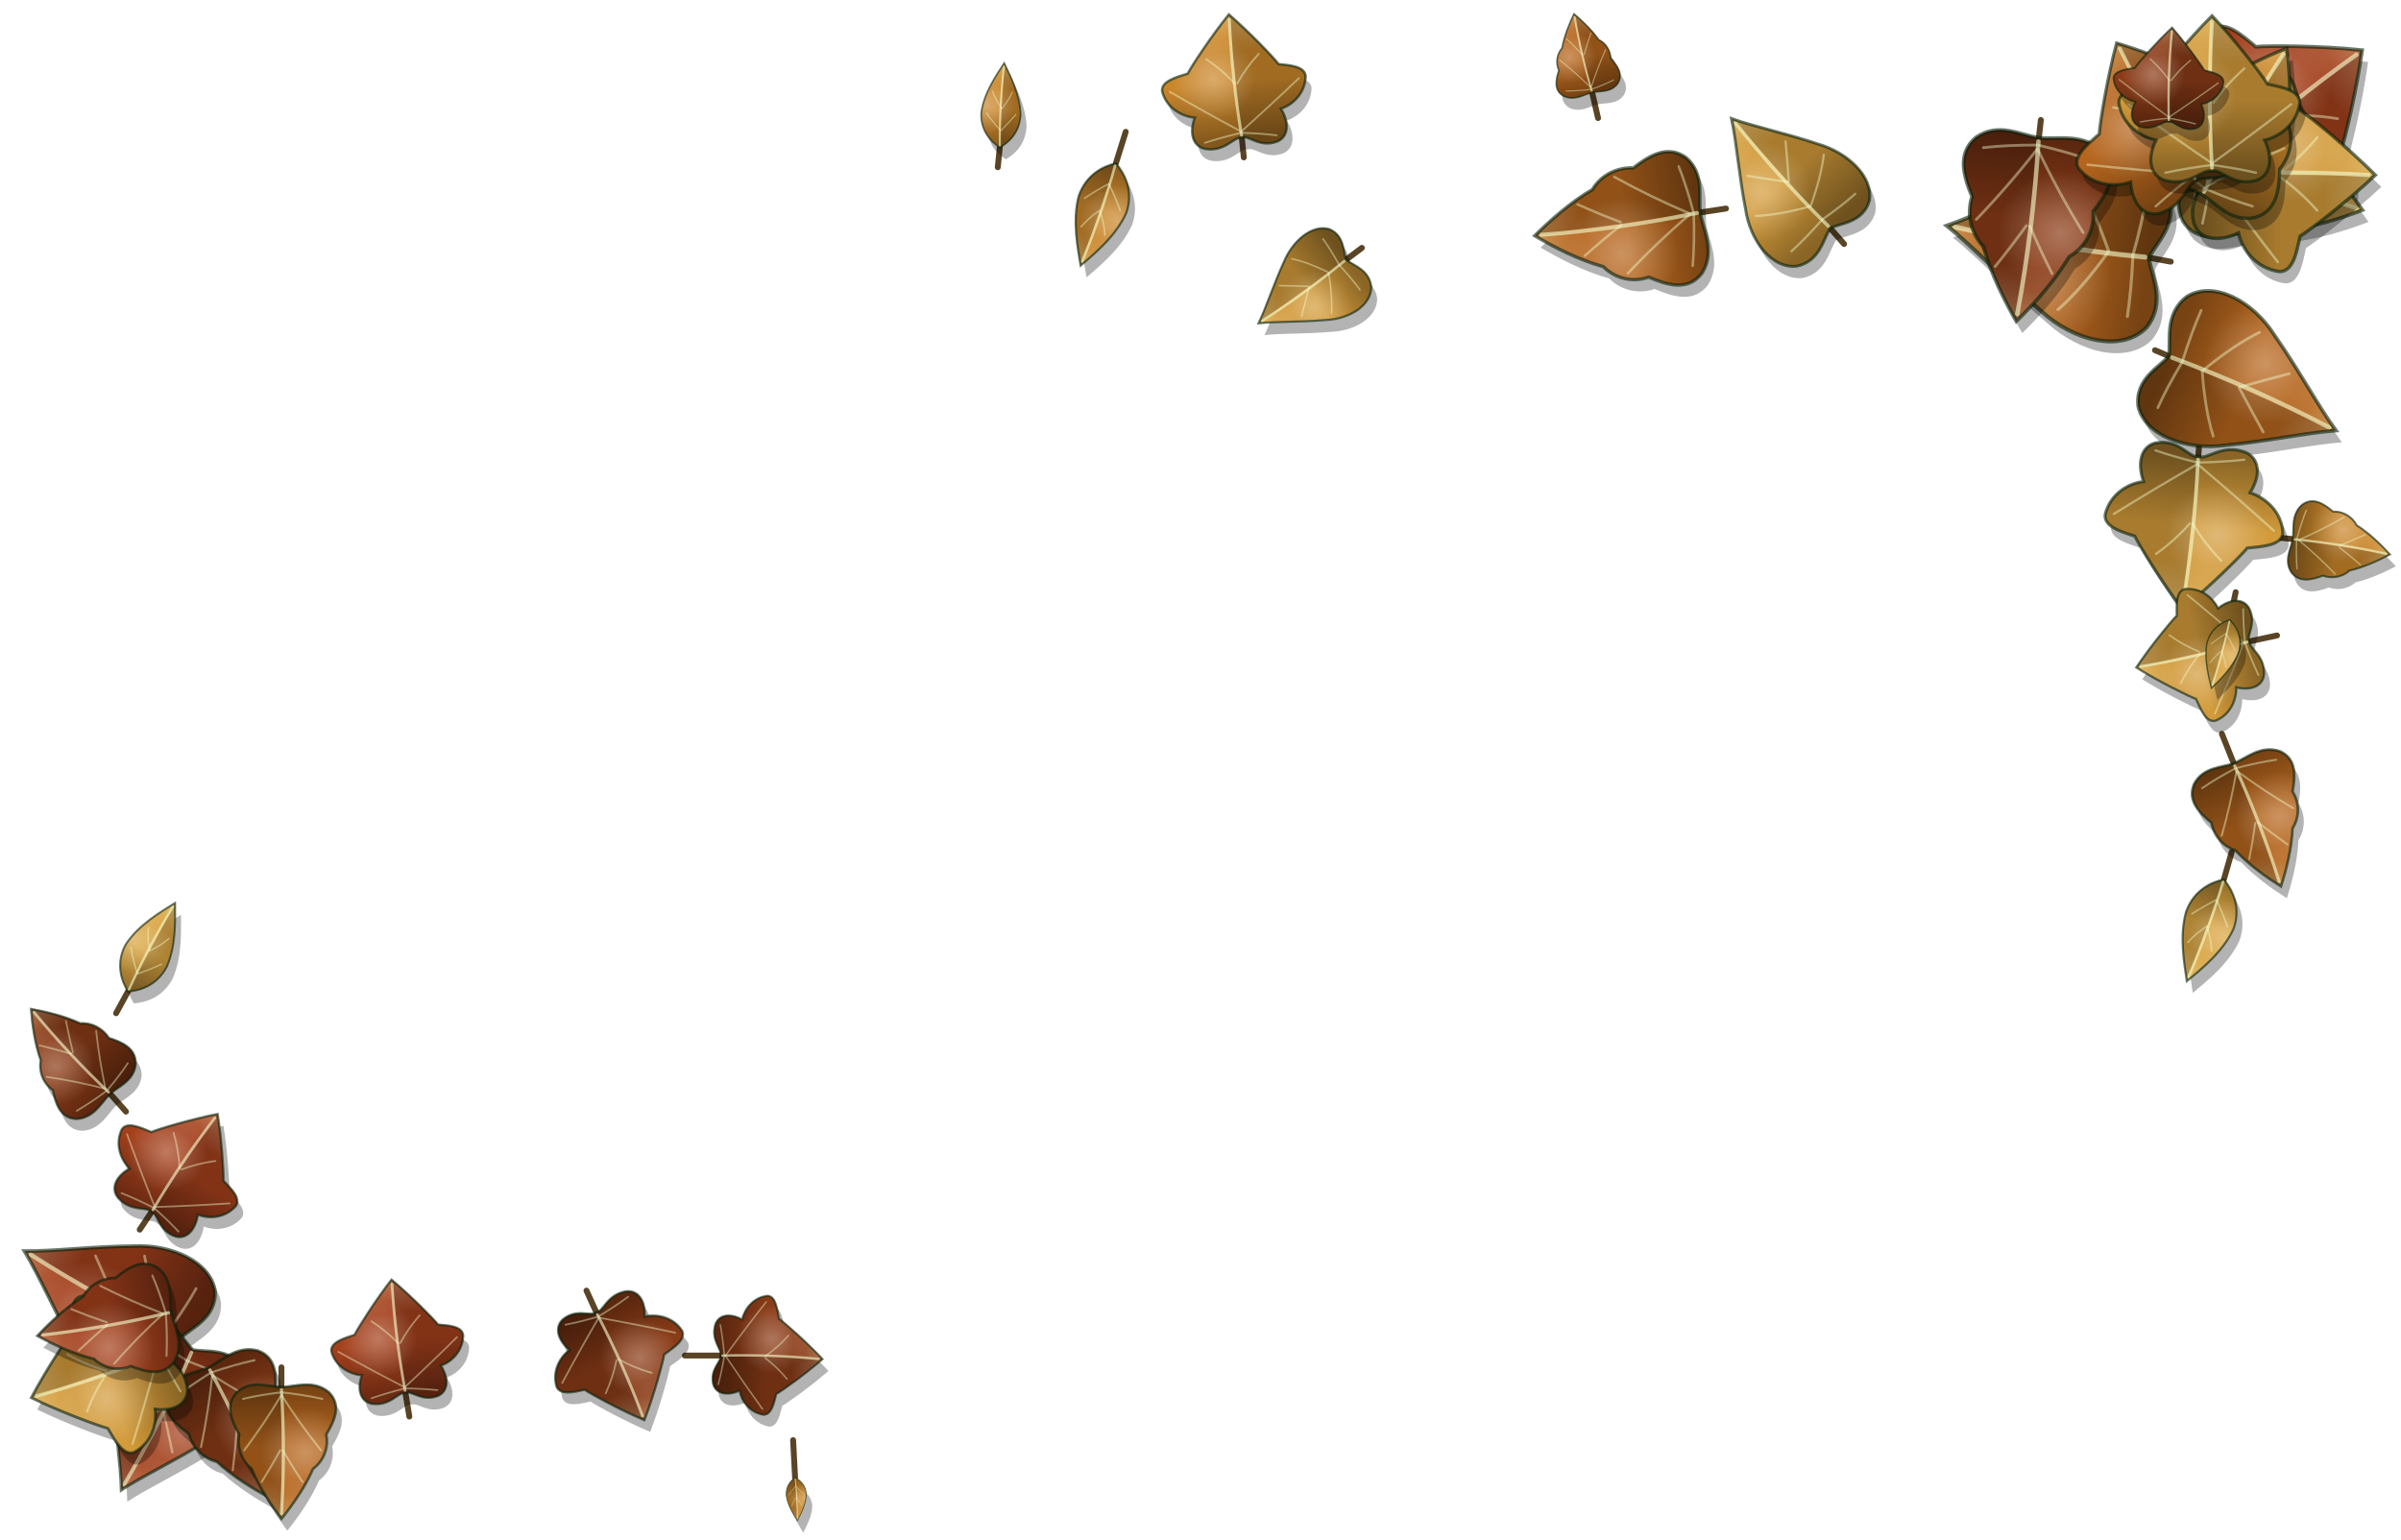
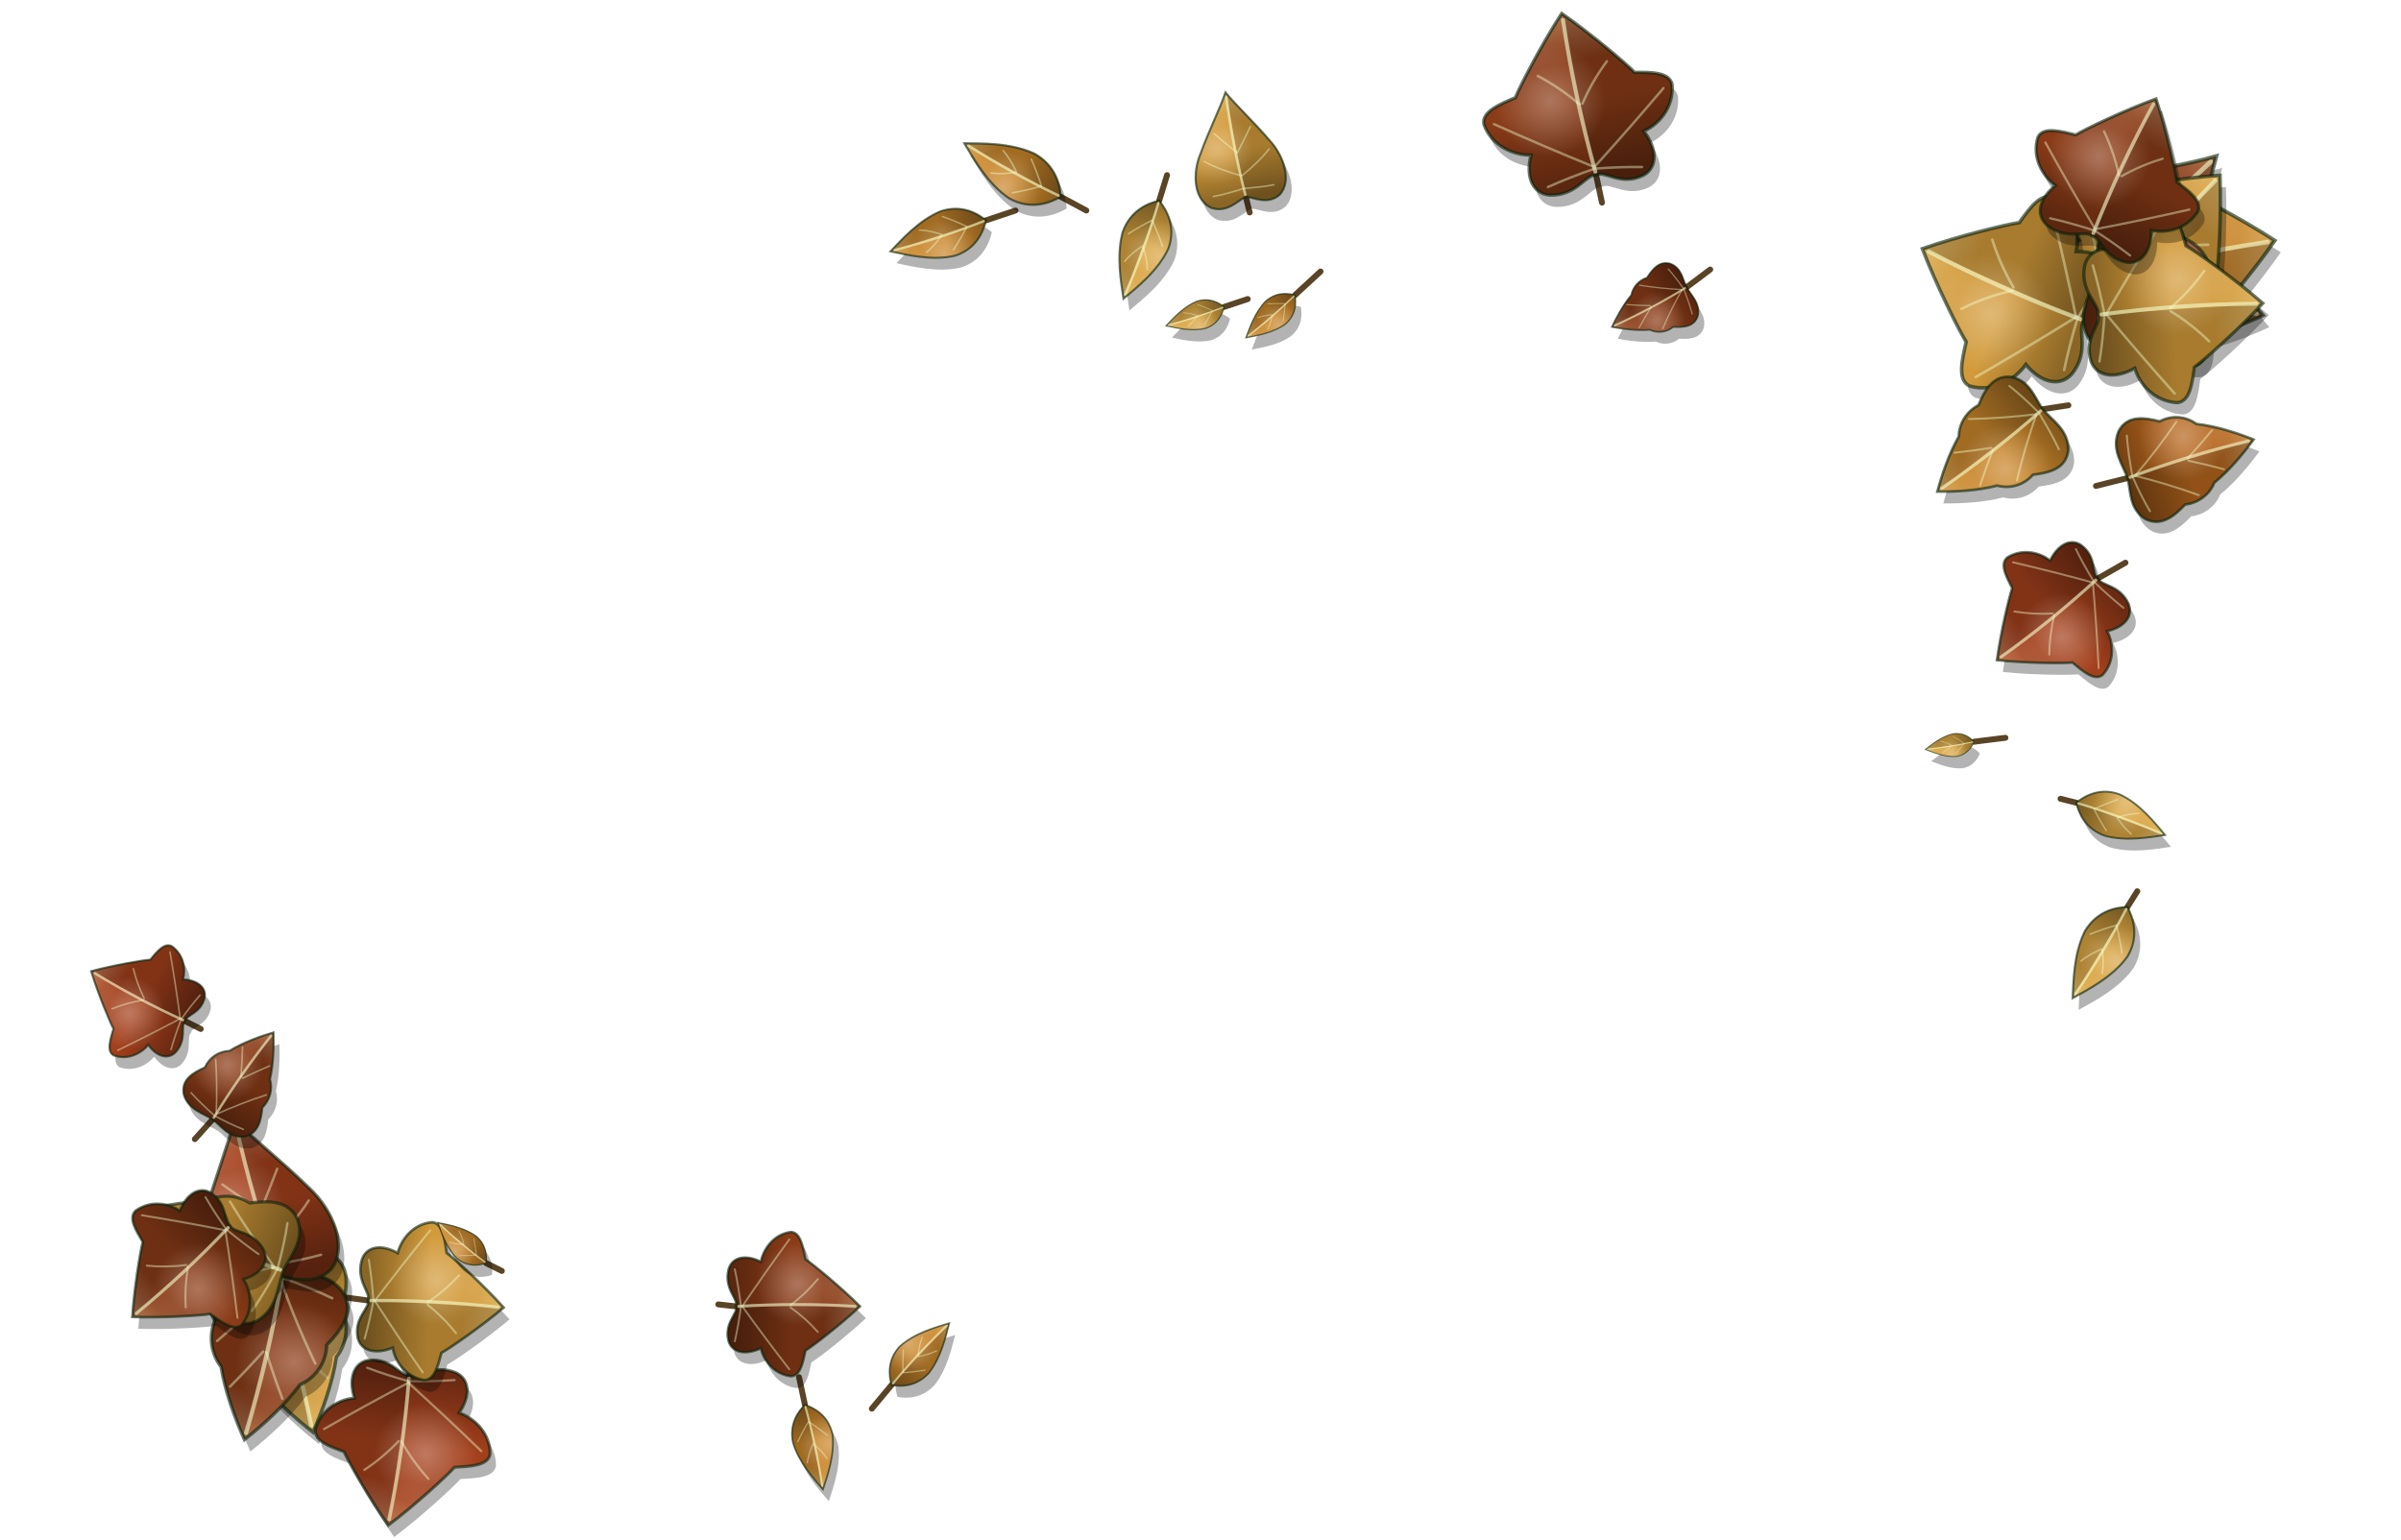
<svg xmlns="http://www.w3.org/2000/svg" viewBox="0 0 1220 782.5" preserveAspectRatio="none">
  <defs>
    <linearGradient id="lg" gradientUnits="userSpaceOnUse" x1="0" y1="0" x2="100" y2="0">
      <stop offset="0" stop-color="#000" stop-opacity=".34" />
      <stop offset=".45" stop-color="#000" stop-opacity="0" />
      <stop offset=".7" stop-color="#fff" stop-opacity="0" />
      <stop offset="1" stop-color="#fff7c0" stop-opacity=".3" />
    </linearGradient>
    <radialGradient id="ls" gradientUnits="userSpaceOnUse" cx="50" cy="-18" r="34">
      <stop offset="0" stop-color="#fff" stop-opacity=".3" />
      <stop offset="1" stop-color="#fff" stop-opacity="0" />
    </radialGradient>
    <path id="ivy5-s" d="M0 0C2 -6 -10 -14 -6 -30C-3 -40 8 -42 20 -36C22 -46 30 -58 44 -60C52 -60 54 -48 56 -38C62 -34 84 -16 100 0C84 15 62 32 56 35.7C54 45.1 52 56.4 44 56.4C30 54.5 22 43.2 20 33.8C8 39.5 -3 37.6 -6 28.2C-10 13.2 2 5.6 0 0Z" />
    <g id="ivy5">
      <path d="M0 0C2 -6 -10 -14 -6 -30C-3 -40 8 -42 20 -36C22 -46 30 -58 44 -60C52 -60 54 -48 56 -38C62 -34 84 -16 100 0C84 15 62 32 56 35.7C54 45.1 52 56.4 44 56.4C30 54.5 22 43.2 20 33.8C8 39.5 -3 37.6 -6 28.2C-10 13.2 2 5.6 0 0Z" />
      <path d="M0 0C2 -6 -10 -14 -6 -30C-3 -40 8 -42 20 -36C22 -46 30 -58 44 -60C52 -60 54 -48 56 -38C62 -34 84 -16 100 0C84 15 62 32 56 35.7C54 45.1 52 56.4 44 56.4C30 54.5 22 43.2 20 33.8C8 39.5 -3 37.6 -6 28.2C-10 13.2 2 5.6 0 0Z" fill="url(#lg)" />
      <path d="M100 0C84 15 62 32 56 35.7C54 45.1 52 56.4 44 56.4C30 54.5 22 43.2 20 33.8C8 39.5 -3 37.6 -6 28.2C-10 13.2 2 5.6 0 0Z" fill="#000" fill-opacity=".2" />
      <path d="M0 0C2 -6 -10 -14 -6 -30C-3 -40 8 -42 20 -36C22 -46 30 -58 44 -60C52 -60 54 -48 56 -38C62 -34 84 -16 100 0C84 15 62 32 56 35.7C54 45.1 52 56.4 44 56.4C30 54.5 22 43.2 20 33.8C8 39.5 -3 37.6 -6 28.2C-10 13.2 2 5.6 0 0Z" fill="url(#ls)" />
      <path d="M4 0Q2 -16 -1 -30M4 0Q2 15 -1 28.2M5 0Q24 -28 43 -54M5 0Q24 26.3 43 50.8M44 -1Q56 -10 66 -22M44 0.9Q56 9.4 66 20.7" fill="none" stroke="#f3ffd0" stroke-opacity=".42" stroke-width="1.5" stroke-linecap="round" />
      <path d="M2 0Q50 -3 96 0" fill="none" stroke="#f3ffd0" stroke-opacity=".6" stroke-width="2.4" stroke-linecap="round" />
      <path d="M0 0C2 -6 -10 -14 -6 -30C-3 -40 8 -42 20 -36C22 -46 30 -58 44 -60C52 -60 54 -48 56 -38C62 -34 84 -16 100 0C84 15 62 32 56 35.7C54 45.1 52 56.4 44 56.4C30 54.5 22 43.2 20 33.8C8 39.5 -3 37.6 -6 28.2C-10 13.2 2 5.6 0 0Z" fill="none" stroke="#06200a" stroke-opacity=".6" stroke-width="2" />
    </g>
    <path id="ivy3-s" d="M0 0C0 -10 -6 -24 4 -36C14 -46 26 -40 36 -34C46 -36 56 -32 62 -24C76 -18 90 -8 100 0C90 7.5 76 16.9 62 22.6C56 30.1 46 33.8 36 32C26 37.6 14 43.2 4 33.8C-6 22.6 0 9.4 0 0Z" />
    <g id="ivy3">
      <path d="M0 0C0 -10 -6 -24 4 -36C14 -46 26 -40 36 -34C46 -36 56 -32 62 -24C76 -18 90 -8 100 0C90 7.5 76 16.9 62 22.6C56 30.1 46 33.8 36 32C26 37.6 14 43.2 4 33.8C-6 22.6 0 9.4 0 0Z" />
      <path d="M0 0C0 -10 -6 -24 4 -36C14 -46 26 -40 36 -34C46 -36 56 -32 62 -24C76 -18 90 -8 100 0C90 7.5 76 16.9 62 22.6C56 30.1 46 33.8 36 32C26 37.6 14 43.2 4 33.8C-6 22.6 0 9.4 0 0Z" fill="url(#lg)" />
      <path d="M100 0C90 7.5 76 16.9 62 22.6C56 30.1 46 33.8 36 32C26 37.6 14 43.2 4 33.8C-6 22.6 0 9.4 0 0Z" fill="#000" fill-opacity=".2" />
      <path d="M0 0C0 -10 -6 -24 4 -36C14 -46 26 -40 36 -34C46 -36 56 -32 62 -24C76 -18 90 -8 100 0C90 7.5 76 16.9 62 22.6C56 30.1 46 33.8 36 32C26 37.6 14 43.2 4 33.8C-6 22.6 0 9.4 0 0Z" fill="url(#ls)" />
      <path d="M4 0Q6 -18 9 -31M4 0Q6 16.9 9 29.1M6 0Q28 -14 48 -30M6 0Q28 13.2 48 28.2M48 -1Q60 -8 72 -16M48 0.9Q60 7.5 72 15" fill="none" stroke="#f3ffd0" stroke-opacity=".42" stroke-width="1.5" stroke-linecap="round" />
      <path d="M2 0Q50 -3 96 0" fill="none" stroke="#f3ffd0" stroke-opacity=".6" stroke-width="2.4" stroke-linecap="round" />
      <path d="M0 0C0 -10 -6 -24 4 -36C14 -46 26 -40 36 -34C46 -36 56 -32 62 -24C76 -18 90 -8 100 0C90 7.5 76 16.9 62 22.6C56 30.1 46 33.8 36 32C26 37.6 14 43.2 4 33.8C-6 22.6 0 9.4 0 0Z" fill="none" stroke="#06200a" stroke-opacity=".6" stroke-width="2" />
    </g>
    <path id="heart-s" d="M0 0C-2 -8 -12 -20 -4 -34C6 -48 30 -46 48 -34C68 -22 86 -8 100 0C86 7.5 68 20.7 48 32C30 43.2 6 45.1 -4 32C-12 18.8 -2 7.5 0 0Z" />
    <g id="heart">
      <path d="M0 0C-2 -8 -12 -20 -4 -34C6 -48 30 -46 48 -34C68 -22 86 -8 100 0C86 7.5 68 20.7 48 32C30 43.2 6 45.1 -4 32C-12 18.8 -2 7.5 0 0Z" />
      <path d="M0 0C-2 -8 -12 -20 -4 -34C6 -48 30 -46 48 -34C68 -22 86 -8 100 0C86 7.5 68 20.7 48 32C30 43.2 6 45.1 -4 32C-12 18.8 -2 7.5 0 0Z" fill="url(#lg)" />
      <path d="M100 0C86 7.5 68 20.7 48 32C30 43.2 6 45.1 -4 32C-12 18.8 -2 7.5 0 0Z" fill="#000" fill-opacity=".2" />
      <path d="M0 0C-2 -8 -12 -20 -4 -34C6 -48 30 -46 48 -34C68 -22 86 -8 100 0C86 7.5 68 20.7 48 32C30 43.2 6 45.1 -4 32C-12 18.8 -2 7.5 0 0Z" fill="url(#ls)" />
      <path d="M8 0Q6 -18 6 -30M8 0Q6 16.9 6 28.2M20 0Q30 -20 40 -32M20 0Q30 18.8 40 30.1M42 0Q54 -10 64 -18M42 0Q54 9.4 64 16.9" fill="none" stroke="#f3ffd0" stroke-opacity=".42" stroke-width="1.5" stroke-linecap="round" />
      <path d="M2 0Q50 -3 96 0" fill="none" stroke="#f3ffd0" stroke-opacity=".6" stroke-width="2.4" stroke-linecap="round" />
      <path d="M0 0C-2 -8 -12 -20 -4 -34C6 -48 30 -46 48 -34C68 -22 86 -8 100 0C86 7.5 68 20.7 48 32C30 43.2 6 45.1 -4 32C-12 18.8 -2 7.5 0 0Z" fill="none" stroke="#06200a" stroke-opacity=".6" stroke-width="2" />
    </g>
    <path id="young-s" d="M0 0C6 -10 18 -24 40 -24C64 -22 86 -8 100 0C86 7.5 64 20.7 40 22.6C18 22.6 6 9.4 0 0Z" />
    <g id="young">
      <path d="M0 0C6 -10 18 -24 40 -24C64 -22 86 -8 100 0C86 7.5 64 20.7 40 22.6C18 22.6 6 9.4 0 0Z" />
      <path d="M0 0C6 -10 18 -24 40 -24C64 -22 86 -8 100 0C86 7.5 64 20.7 40 22.6C18 22.6 6 9.4 0 0Z" fill="url(#lg)" />
      <path d="M100 0C86 7.5 64 20.7 40 22.6C18 22.6 6 9.4 0 0Z" fill="#000" fill-opacity=".2" />
      <path d="M0 0C6 -10 18 -24 40 -24C64 -22 86 -8 100 0C86 7.5 64 20.7 40 22.6C18 22.6 6 9.4 0 0Z" fill="url(#ls)" />
      <path d="M20 0Q30 -10 40 -18M20 0Q30 9.4 40 16.9M46 0Q56 -8 66 -12M46 0Q56 7.5 66 11.3" fill="none" stroke="#f3ffd0" stroke-opacity=".42" stroke-width="1.5" stroke-linecap="round" />
      <path d="M2 0Q50 -3 96 0" fill="none" stroke="#f3ffd0" stroke-opacity=".6" stroke-width="2.4" stroke-linecap="round" />
      <path d="M0 0C6 -10 18 -24 40 -24C64 -22 86 -8 100 0C86 7.5 64 20.7 40 22.6C18 22.6 6 9.4 0 0Z" fill="none" stroke="#06200a" stroke-opacity=".6" stroke-width="2" />
    </g>
  </defs>
-   <path d="M1102 79L1102 62M1037 61L1036 70M937 124L930 116M877 106L864 108M812 60L809 47M692 126L684 132M632 80L631 70M572 67L567 83M507 85L508 75M1103 133L1092 131M1095 178L1102 181M1118 218L1117 232M1155 273L1165 274M1157 323L1143 326M1129 373L1135 388M1134 433L1130 447M143 695L143 705M208 720L206 708M298 656L303 667M348 689L366 689M403 732L404 751M104 665L87 667M71 625L77 616M64 565L56 556M59 515L65 504M1136 301L1133 315" fill="none" stroke="#5a4426" stroke-width="3" stroke-linecap="round" />
-   <use href="#heart-s" transform="translate(1095 137) rotate(189) scale(1.04)" fill-opacity=".3" />
-   <use href="#heart" transform="translate(1092 131) rotate(189) scale(1.04)" fill="#b5651d" />
-   <use href="#ivy3-s" transform="translate(1039 76) rotate(97) scale(0.94)" fill-opacity=".3" />
-   <use href="#ivy3" transform="translate(1036 70) rotate(97) scale(0.94)" fill="#8a3b17" />
-   <use href="#heart-s" transform="translate(1105 187) rotate(24) scale(0.93)" fill-opacity=".3" />
-   <use href="#heart" transform="translate(1102 181) rotate(24) scale(0.93)" fill="#b5651d" />
-   <use href="#ivy5-s" transform="translate(1131 90) rotate(321) scale(0.93)" fill-opacity=".3" />
-   <use href="#ivy5" transform="translate(1128 84) rotate(321) scale(0.93)" fill="#a3401c" />
-   <use href="#heart-s" transform="translate(95 686) rotate(209) scale(0.91)" fill-opacity=".3" />
-   <use href="#heart" transform="translate(92 680) rotate(209) scale(0.91)" fill="#a3401c" />
-   <use href="#ivy3-s" transform="translate(1117 88) rotate(376) scale(0.90)" fill-opacity=".3" />
-   <use href="#ivy3" transform="translate(1114 82) rotate(376) scale(0.90)" fill="#d29a3a" />
-   <use href="#ivy5-s" transform="translate(1123 95) rotate(360) scale(0.87)" fill-opacity=".3" />
-   <use href="#ivy5" transform="translate(1120 89) rotate(360) scale(0.87)" fill="#d29a3a" />
-   <use href="#ivy3-s" transform="translate(1122 105) rotate(300) scale(0.86)" fill-opacity=".3" />
-   <use href="#ivy3" transform="translate(1119 99) rotate(300) scale(0.86)" fill="#c9862b" />
-   <use href="#ivy3-s" transform="translate(867 114) rotate(172) scale(0.85)" fill-opacity=".3" />
-   <use href="#ivy3" transform="translate(864 108) rotate(172) scale(0.85)" fill="#b5651d" />
-   <use href="#ivy5-s" transform="translate(1119 98) rotate(240) scale(0.81)" fill-opacity=".3" />
-   <use href="#ivy5" transform="translate(1116 92) rotate(240) scale(0.81)" fill="#b5651d" />
-   <use href="#heart-s" transform="translate(101 692) rotate(117) scale(0.80)" fill-opacity=".3" />
-   <use href="#heart" transform="translate(98 686) rotate(117) scale(0.80)" fill="#a3401c" />
-   <use href="#ivy5-s" transform="translate(1127 93) rotate(270) scale(0.79)" fill-opacity=".3" />
-   <use href="#ivy5" transform="translate(1124 87) rotate(270) scale(0.79)" fill="#d29a3a" />
-   <use href="#ivy5-s" transform="translate(1120 238) rotate(96) scale(0.78)" fill-opacity=".3" />
-   <use href="#ivy5" transform="translate(1117 232) rotate(96) scale(0.78)" fill="#d29a3a" />
-   <use href="#heart-s" transform="translate(933 122) rotate(228) scale(0.75)" fill-opacity=".3" />
-   <use href="#heart" transform="translate(930 116) rotate(228) scale(0.75)" fill="#d29a3a" />
-   <use href="#ivy3-s" transform="translate(109 701) rotate(65) scale(0.73)" fill-opacity=".3" />
-   <use href="#ivy3" transform="translate(106 695) rotate(65) scale(0.73)" fill="#8a3b17" />
-   <use href="#ivy5-s" transform="translate(87 693) rotate(161) scale(0.72)" fill-opacity=".3" />
-   <use href="#ivy5" transform="translate(84 687) rotate(161) scale(0.72)" fill="#d29a3a" />
-   <use href="#ivy3-s" transform="translate(90 673) rotate(170) scale(0.69)" fill-opacity=".3" />
-   <use href="#ivy3" transform="translate(87 667) rotate(170) scale(0.69)" fill="#a3401c" />
-   <use href="#ivy3-s" transform="translate(1138 394) rotate(69) scale(0.67)" fill-opacity=".3" />
-   <use href="#ivy3" transform="translate(1135 388) rotate(69) scale(0.67)" fill="#b5651d" />
-   <use href="#ivy3-s" transform="translate(146 711) rotate(90) scale(0.67)" fill-opacity=".3" />
-   <use href="#ivy3" transform="translate(143 705) rotate(90) scale(0.67)" fill="#b5651d" />
-   <use href="#ivy5-s" transform="translate(634 76) rotate(264) scale(0.63)" fill-opacity=".3" />
-   <use href="#ivy5" transform="translate(631 70) rotate(264) scale(0.63)" fill="#c9862b" />
-   <use href="#ivy5-s" transform="translate(80 622) rotate(304) scale(0.60)" fill-opacity=".3" />
-   <use href="#ivy5" transform="translate(77 616) rotate(304) scale(0.60)" fill="#a3401c" />
-   <use href="#ivy5-s" transform="translate(306 673) rotate(426) scale(0.60)" fill-opacity=".3" />
-   <use href="#ivy5" transform="translate(303 667) rotate(426) scale(0.60)" fill="#8a3b17" />
-   <use href="#ivy3-s" transform="translate(59 562) rotate(227) scale(0.59)" fill-opacity=".3" />
-   <use href="#ivy3" transform="translate(56 556) rotate(227) scale(0.59)" fill="#8a3b17" />
-   <use href="#ivy5-s" transform="translate(1146 332) rotate(167) scale(0.59)" fill-opacity=".3" />
-   <use href="#ivy5" transform="translate(1143 326) rotate(167) scale(0.59)" fill="#d29a3a" />
-   <use href="#ivy5-s" transform="translate(209 714) rotate(263) scale(0.58)" fill-opacity=".3" />
-   <use href="#ivy5" transform="translate(206 708) rotate(263) scale(0.58)" fill="#a3401c" />
-   <use href="#young-s" transform="translate(570 89) rotate(109) scale(0.55)" fill-opacity=".3" />
-   <use href="#young" transform="translate(567 83) rotate(109) scale(0.55)" fill="#c9862b" />
-   <use href="#heart-s" transform="translate(687 138) rotate(144) scale(0.55)" fill-opacity=".3" />
-   <use href="#heart" transform="translate(684 132) rotate(144) scale(0.55)" fill="#d29a3a" />
-   <use href="#young-s" transform="translate(1133 453) rotate(110) scale(0.55)" fill-opacity=".3" />
-   <use href="#young" transform="translate(1130 447) rotate(110) scale(0.55)" fill="#d9a441" />
-   <use href="#ivy5-s" transform="translate(369 695) rotate(2) scale(0.52)" fill-opacity=".3" />
-   <use href="#ivy5" transform="translate(366 689) rotate(2) scale(0.52)" fill="#8a3b17" />
-   <use href="#young-s" transform="translate(68 510) rotate(298) scale(0.51)" fill-opacity=".3" />
-   <use href="#young" transform="translate(65 504) rotate(298) scale(0.51)" fill="#d9a441" />
-   <use href="#ivy3-s" transform="translate(1168 280) rotate(9) scale(0.50)" fill-opacity=".3" />
-   <use href="#ivy3" transform="translate(1165 274) rotate(9) scale(0.50)" fill="#c9862b" />
-   <use href="#ivy5-s" transform="translate(1105 68) rotate(272) scale(0.48)" fill-opacity=".3" />
-   <use href="#ivy5" transform="translate(1102 62) rotate(272) scale(0.48)" fill="#8a3b17" />
-   <use href="#young-s" transform="translate(511 81) rotate(273) scale(0.43)" fill-opacity=".3" />
-   <use href="#young" transform="translate(508 75) rotate(273) scale(0.43)" fill="#c9862b" />
-   <use href="#ivy3-s" transform="translate(812 53) rotate(257) scale(0.41)" fill-opacity=".3" />
-   <use href="#ivy3" transform="translate(809 47) rotate(257) scale(0.41)" fill="#b5651d" />
-   <use href="#young-s" transform="translate(1136 321) rotate(105) scale(0.36)" fill-opacity=".3" />
-   <use href="#young" transform="translate(1133 315) rotate(105) scale(0.36)" fill="#d9a441" />
-   <use href="#young-s" transform="translate(407 757) rotate(87) scale(0.22)" fill-opacity=".3" />
-   <use href="#young" transform="translate(404 751) rotate(87) scale(0.22)" fill="#c9862b" />
+   <path d="M1055 135L1063 120M869 137L857 146M814 103L811 89M671 138L658 150M635 108L633 100M593 89L589 102M552 107L539 100M516 107L501 112M1051 206L1038 208M1065 247L1081 243M1080 286L1066 294M1047 406L1055 408M1086 453L1081 461M172 659L187 661M209 690L208 699M365 663L374 664M406 700L409 714M443 716L453 704M128 615L117 623M99 579L108 569M102 523L94 519M634 152L622 156M1019 375L1003 377M255 646L247 642" fill="none" stroke="#5a4426" stroke-width="3" stroke-linecap="round" />
+   <use href="#heart-s" transform="translate(1059 158) rotate(314) scale(1.01)" fill-opacity=".3" />
+   <use href="#heart" transform="translate(1056 152) rotate(314) scale(1.01)" fill="#8a3b17" />
+   <use href="#ivy5-s" transform="translate(1066 148) rotate(348) scale(0.95)" fill-opacity=".3" />
+   <use href="#ivy5" transform="translate(1063 142) rotate(348) scale(0.95)" fill="#c9862b" />
+   <use href="#ivy5-s" transform="translate(1072 163) rotate(311) scale(0.90)" fill-opacity=".3" />
+   <use href="#ivy5" transform="translate(1069 157) rotate(311) scale(0.90)" fill="#d29a3a" />
+   <use href="#ivy5-s" transform="translate(1062 169) rotate(204) scale(0.90)" fill-opacity=".3" />
+   <use href="#ivy5" transform="translate(1059 163) rotate(204) scale(0.90)" fill="#d29a3a" />
+   <use href="#ivy3-s" transform="translate(139 648) rotate(75) scale(0.89)" fill-opacity=".3" />
+   <use href="#ivy3" transform="translate(136 642) rotate(75) scale(0.89)" fill="#d29a3a" />
+   <use href="#ivy3-s" transform="translate(147 652) rotate(103) scale(0.88)" fill-opacity=".3" />
+   <use href="#ivy3" transform="translate(144 646) rotate(103) scale(0.88)" fill="#8a3b17" />
+   <use href="#ivy3-s" transform="translate(1067 148) rotate(372) scale(0.88)" fill-opacity=".3" />
+   <use href="#ivy3" transform="translate(1064 142) rotate(372) scale(0.88)" fill="#8a3b17" />
+   <use href="#ivy5-s" transform="translate(1069 166) rotate(356) scale(0.84)" fill-opacity=".3" />
+   <use href="#ivy5" transform="translate(1066 160) rotate(356) scale(0.84)" fill="#d29a3a" />
+   <use href="#ivy5-s" transform="translate(814 95) rotate(258) scale(0.84)" fill-opacity=".3" />
+   <use href="#ivy5" transform="translate(811 89) rotate(258) scale(0.84)" fill="#8a3b17" />
+   <use href="#heart-s" transform="translate(145 655) rotate(254) scale(0.83)" fill-opacity=".3" />
+   <use href="#heart" transform="translate(142 649) rotate(254) scale(0.83)" fill="#a3401c" />
+   <use href="#ivy3-s" transform="translate(147 652) rotate(202) scale(0.80)" fill-opacity=".3" />
+   <use href="#ivy3" transform="translate(144 646) rotate(202) scale(0.80)" fill="#d29a3a" />
+   <use href="#ivy5-s" transform="translate(1066 126) rotate(295) scale(0.77)" fill-opacity=".3" />
+   <use href="#ivy5" transform="translate(1063 120) rotate(295) scale(0.77)" fill="#8a3b17" />
+   <use href="#ivy5-s" transform="translate(211 705) rotate(98) scale(0.77)" fill-opacity=".3" />
+   <use href="#ivy5" transform="translate(208 699) rotate(98) scale(0.77)" fill="#a3401c" />
+   <use href="#ivy5-s" transform="translate(190 667) rotate(3) scale(0.69)" fill-opacity=".3" />
+   <use href="#ivy5" transform="translate(187 661) rotate(3) scale(0.69)" fill="#d29a3a" />
+   <use href="#ivy3-s" transform="translate(1041 214) rotate(142) scale(0.68)" fill-opacity=".3" />
+   <use href="#ivy3" transform="translate(1038 208) rotate(142) scale(0.68)" fill="#c9862b" />
+   <use href="#ivy5-s" transform="translate(120 629) rotate(137) scale(0.68)" fill-opacity=".3" />
+   <use href="#ivy5" transform="translate(117 623) rotate(137) scale(0.68)" fill="#8a3b17" />
+   <use href="#ivy3-s" transform="translate(1084 249) rotate(-17) scale(0.67)" fill-opacity=".3" />
+   <use href="#ivy3" transform="translate(1081 243) rotate(-17) scale(0.67)" fill="#b5651d" />
+   <use href="#ivy5-s" transform="translate(1069 300) rotate(141) scale(0.66)" fill-opacity=".3" />
+   <use href="#ivy5" transform="translate(1066 294) rotate(141) scale(0.66)" fill="#a3401c" />
+   <use href="#ivy5-s" transform="translate(377 670) rotate(0) scale(0.63)" fill-opacity=".3" />
+   <use href="#ivy5" transform="translate(374 664) rotate(0) scale(0.63)" fill="#8a3b17" />
+   <use href="#young-s" transform="translate(542 106) rotate(209) scale(0.56)" fill-opacity=".3" />
+   <use href="#young" transform="translate(539 100) rotate(209) scale(0.56)" fill="#c9862b" />
+   <use href="#young-s" transform="translate(1084 467) rotate(121) scale(0.54)" fill-opacity=".3" />
+   <use href="#young" transform="translate(1081 461) rotate(121) scale(0.54)" fill="#d9a441" />
+   <use href="#ivy3-s" transform="translate(111 575) rotate(305) scale(0.54)" fill-opacity=".3" />
+   <use href="#ivy3" transform="translate(108 569) rotate(305) scale(0.54)" fill="#8a3b17" />
+   <use href="#heart-s" transform="translate(636 106) rotate(259) scale(0.54)" fill-opacity=".3" />
+   <use href="#heart" transform="translate(633 100) rotate(259) scale(0.54)" fill="#d29a3a" />
+   <use href="#ivy5-s" transform="translate(97 525) rotate(208) scale(0.54)" fill-opacity=".3" />
+   <use href="#ivy5" transform="translate(94 519) rotate(208) scale(0.54)" fill="#a3401c" />
+   <use href="#young-s" transform="translate(592 108) rotate(110) scale(0.53)" fill-opacity=".3" />
+   <use href="#young" transform="translate(589 102) rotate(110) scale(0.53)" fill="#d9a441" />
+   <use href="#young-s" transform="translate(504 118) rotate(162) scale(0.51)" fill-opacity=".3" />
+   <use href="#young" transform="translate(501 112) rotate(162) scale(0.51)" fill="#c9862b" />
+   <use href="#young-s" transform="translate(1058 414) rotate(20) scale(0.48)" fill-opacity=".3" />
+   <use href="#young" transform="translate(1055 408) rotate(20) scale(0.48)" fill="#d9a441" />
+   <use href="#young-s" transform="translate(412 720) rotate(78) scale(0.44)" fill-opacity=".3" />
+   <use href="#young" transform="translate(409 714) rotate(78) scale(0.44)" fill="#c9862b" />
+   <use href="#ivy3-s" transform="translate(860 152) rotate(152) scale(0.43)" fill-opacity=".3" />
+   <use href="#ivy3" transform="translate(857 146) rotate(152) scale(0.43)" fill="#8a3b17" />
+   <use href="#young-s" transform="translate(456 710) rotate(-47) scale(0.43)" fill-opacity=".3" />
+   <use href="#young" transform="translate(453 704) rotate(-47) scale(0.43)" fill="#c9862b" />
+   <use href="#young-s" transform="translate(661 156) rotate(139) scale(0.33)" fill-opacity=".3" />
+   <use href="#young" transform="translate(658 150) rotate(139) scale(0.33)" fill="#c9862b" />
+   <use href="#young-s" transform="translate(250 648) rotate(220) scale(0.32)" fill-opacity=".3" />
+   <use href="#young" transform="translate(247 642) rotate(220) scale(0.32)" fill="#c9862b" />
+   <use href="#young-s" transform="translate(625 162) rotate(162) scale(0.31)" fill-opacity=".3" />
+   <use href="#young" transform="translate(622 156) rotate(162) scale(0.31)" fill="#d9a441" />
+   <use href="#young-s" transform="translate(1006 383) rotate(171) scale(0.25)" fill-opacity=".3" />
+   <use href="#young" transform="translate(1003 377) rotate(171) scale(0.25)" fill="#d9a441" />
</svg>
